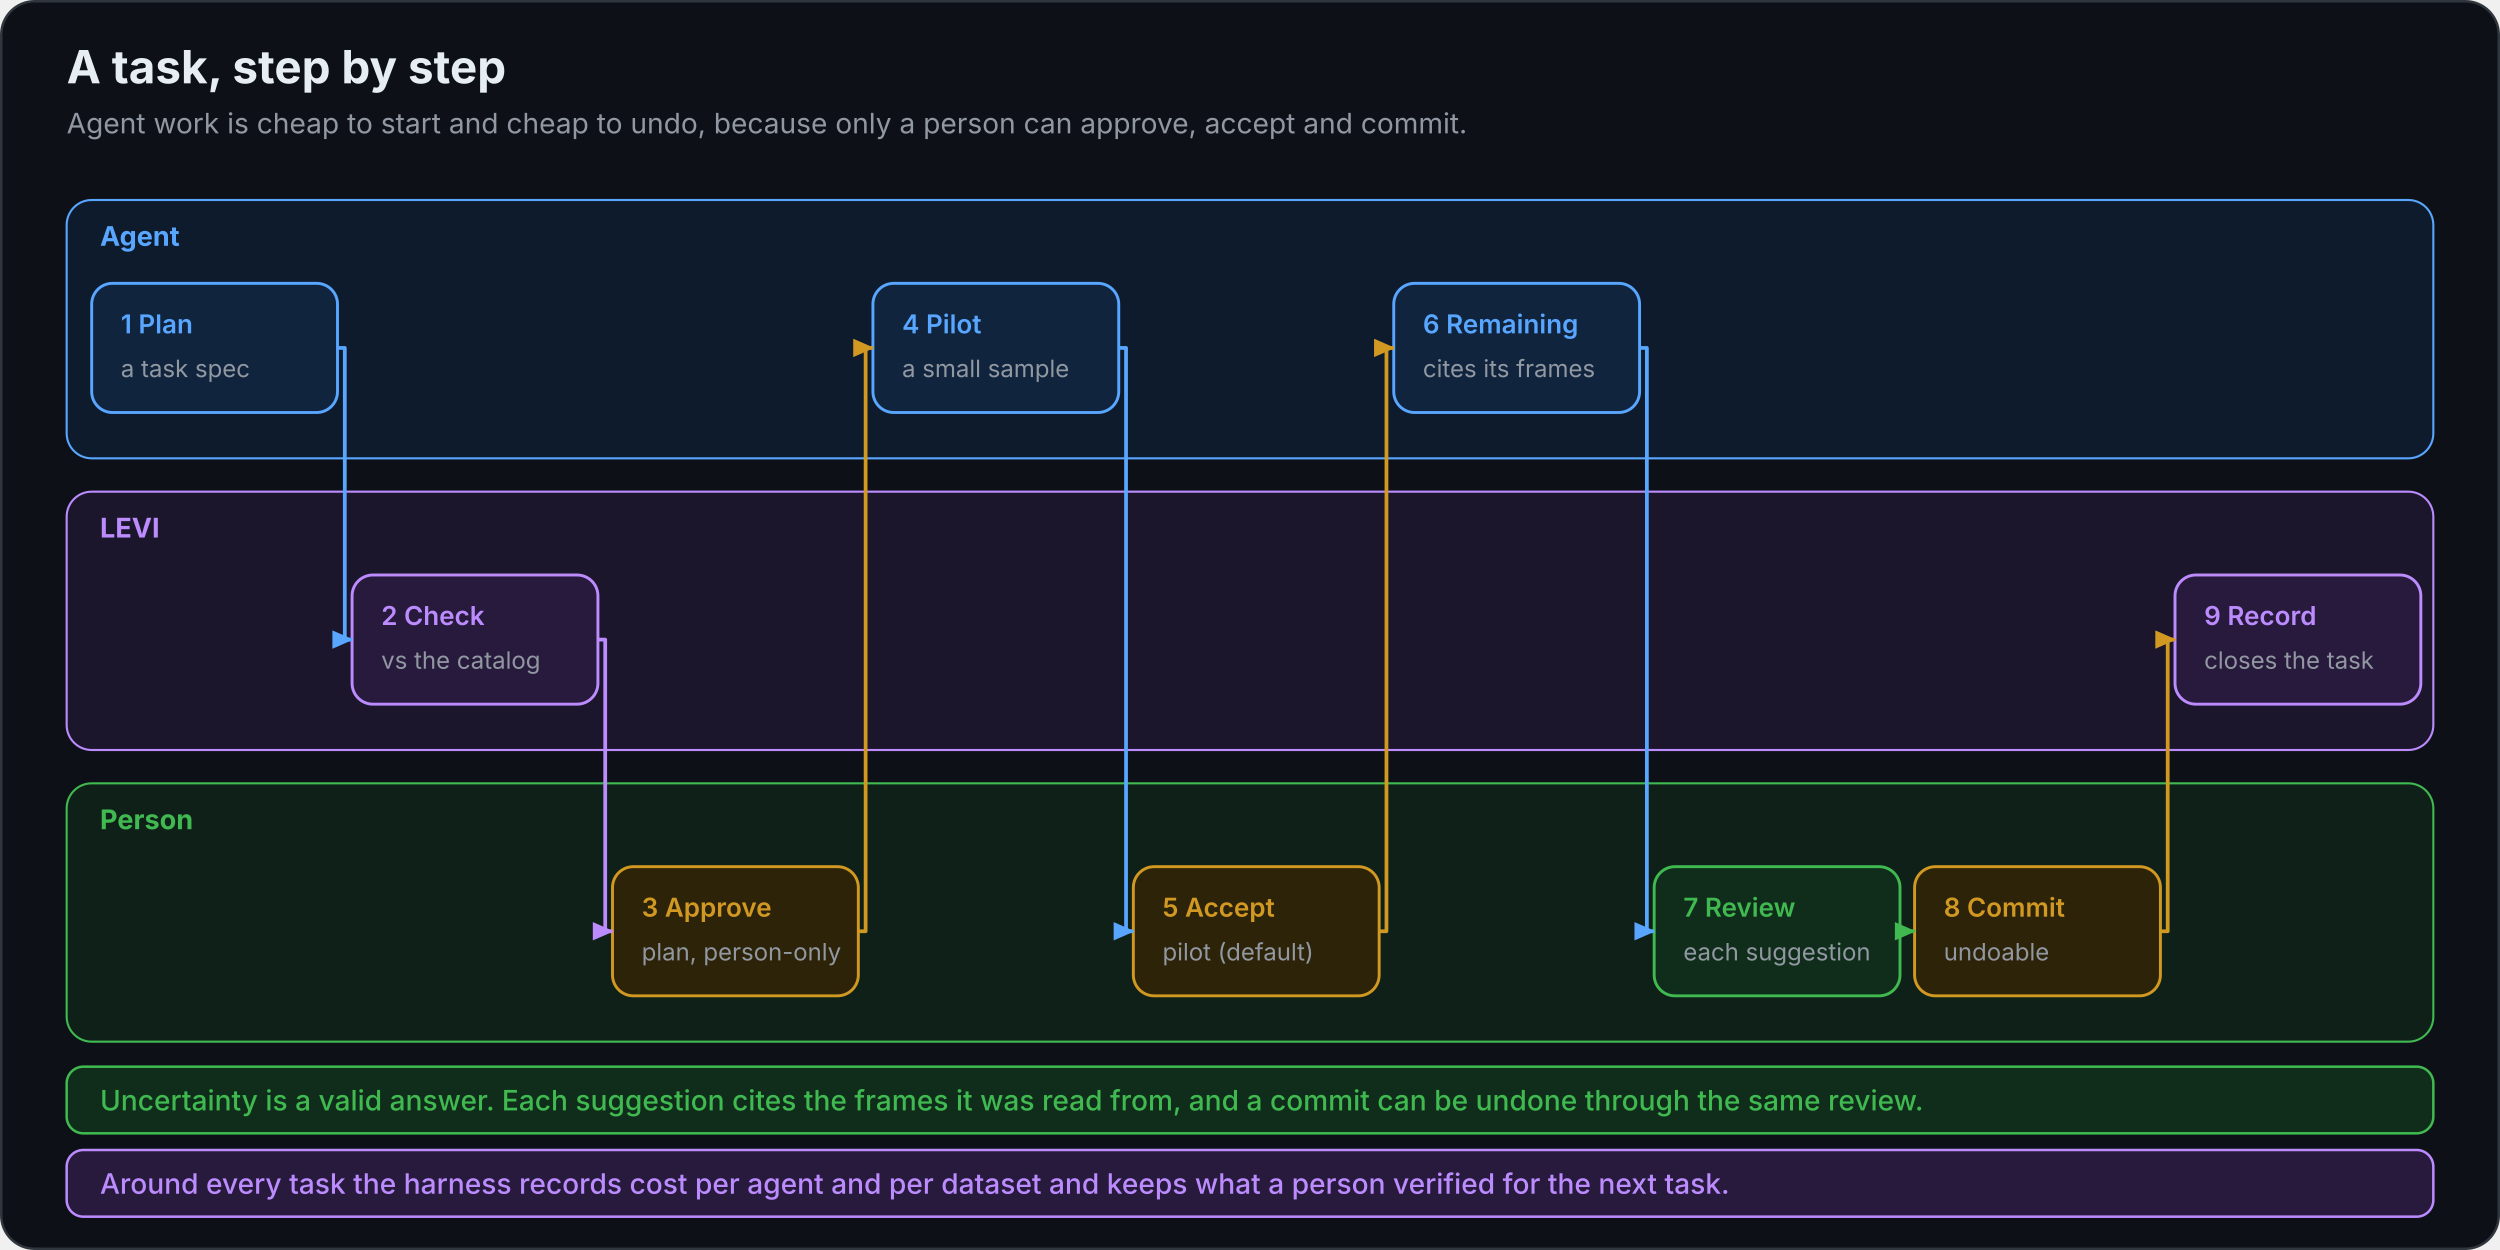
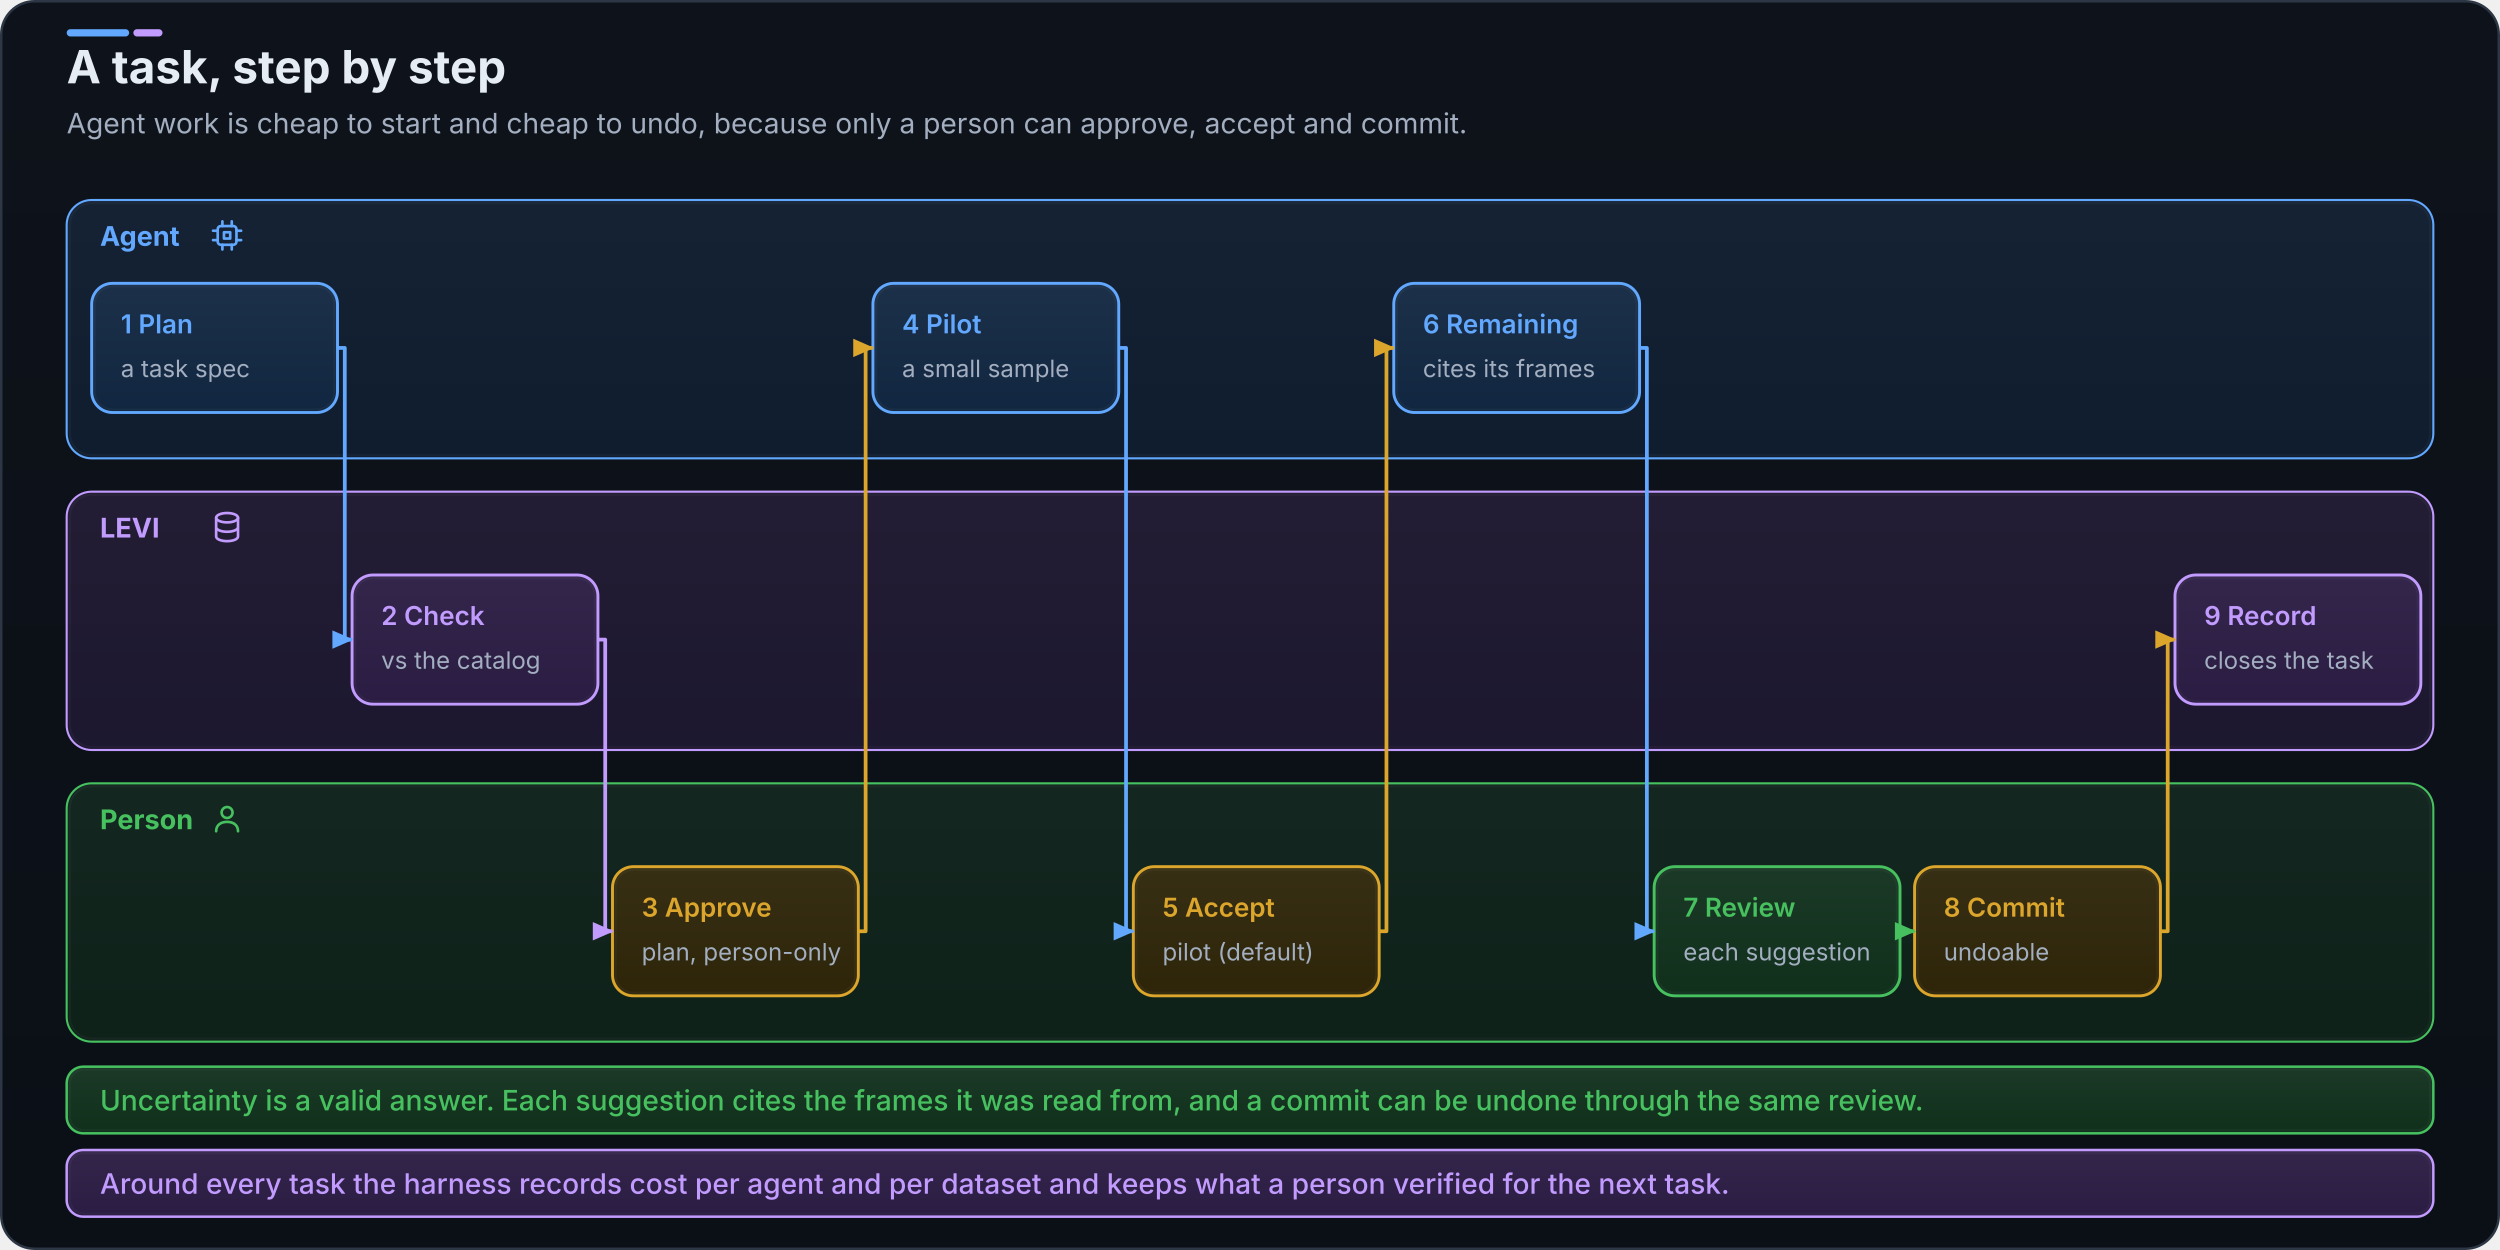
<svg xmlns="http://www.w3.org/2000/svg" viewBox="0 0 1200 600" width="1200" height="600" role="img" aria-labelledby="t d">
  <defs>
+     <style>@keyframes flow{to{stroke-dashoffset:-18}}@keyframes now{from{transform:translateX(0)}to{transform:translateX(1120px)}}@keyframes guard{0%,100%{opacity:.3}50%{opacity:.9}}.flow{animation:flow 3s linear infinite}.now{animation:now 12s linear infinite}.guard{opacity:.6;animation:guard 5s ease-in-out infinite}@media (prefers-reduced-motion: reduce) { * { animation: none !important; } }</style>
    <marker id="a_gate" viewBox="0 0 10 10" refX="8.5" refY="5" markerWidth="7" markerHeight="7" orient="auto">
-       <path d="M1 1.5 L9 5 L1 8.5 Z" fill="#d29922" />
+       <path d="M1 1.5 L9 5 L1 8.5 Z" fill="#dca62c" />
    </marker>
    <marker id="a_model" viewBox="0 0 10 10" refX="8.5" refY="5" markerWidth="7" markerHeight="7" orient="auto">
-       <path d="M1 1.5 L9 5 L1 8.5 Z" fill="#58a6ff" />
+       <path d="M1 1.5 L9 5 L1 8.5 Z" fill="#62a8ff" />
    </marker>
    <marker id="a_person" viewBox="0 0 10 10" refX="8.5" refY="5" markerWidth="7" markerHeight="7" orient="auto">
-       <path d="M1 1.5 L9 5 L1 8.5 Z" fill="#3fb950" />
+       <path d="M1 1.5 L9 5 L1 8.5 Z" fill="#47c15f" />
    </marker>
    <marker id="a_system" viewBox="0 0 10 10" refX="8.5" refY="5" markerWidth="7" markerHeight="7" orient="auto">
-       <path d="M1 1.5 L9 5 L1 8.5 Z" fill="#bc8cff" />
+       <path d="M1 1.5 L9 5 L1 8.5 Z" fill="#c29bff" />
    </marker>
+     <linearGradient id="g_gate" x1="0" y1="0" x2="0" y2="1">
+       <stop offset="0" stop-color="#372f14" />
+       <stop offset="1" stop-color="#2e2509" />
+     </linearGradient>
+     <linearGradient id="g_model" x1="0" y1="0" x2="0" y2="1">
+       <stop offset="0" stop-color="#1c3049" />
+       <stop offset="1" stop-color="#112640" />
+     </linearGradient>
+     <linearGradient id="g_person" x1="0" y1="0" x2="0" y2="1">
+       <stop offset="0" stop-color="#1b3926" />
+       <stop offset="1" stop-color="#10301c" />
+     </linearGradient>
+     <linearGradient id="g_system" x1="0" y1="0" x2="0" y2="1">
+       <stop offset="0" stop-color="#34264b" />
+       <stop offset="1" stop-color="#2a1c42" />
+     </linearGradient>
+     <linearGradient id="g_panel" x1="0" y1="0" x2="0" y2="1">
+       <stop offset="0" stop-color="#0e131b" />
+       <stop offset="1" stop-color="#0b0f16" />
+     </linearGradient>
  </defs>
-   <rect x="0.6" y="0.6" width="1198.8" height="598.8" rx="16" fill="#0d1117" stroke="#30363d" stroke-width="1.2" />
-   <text x="32" y="40" font-family="Inter, -apple-system, 'Segoe UI', Roboto, 'Noto Sans', Helvetica, Arial, sans-serif" font-size="22" font-weight="700" text-anchor="start" fill="#e6edf3">A task, step by step</text>
-   <text x="32" y="64" font-family="Inter, -apple-system, 'Segoe UI', Roboto, 'Noto Sans', Helvetica, Arial, sans-serif" font-size="13.5" font-weight="400" text-anchor="start" fill="#9198a1">Agent work is cheap to start and cheap to undo, because only a person can approve, accept and commit.</text>
-   <rect x="32" y="96" width="1136" height="124" rx="12" fill="#10243e" fill-opacity="0.55" stroke="#58a6ff" stroke-width="1.0" />
-   <text x="48" y="118" font-family="Inter, -apple-system, 'Segoe UI', Roboto, 'Noto Sans', Helvetica, Arial, sans-serif" font-size="13" font-weight="700" text-anchor="start" fill="#58a6ff">Agent</text>
-   <rect x="32" y="236" width="1136" height="124" rx="12" fill="#271a3d" fill-opacity="0.55" stroke="#bc8cff" stroke-width="1.0" />
-   <text x="48" y="258" font-family="Inter, -apple-system, 'Segoe UI', Roboto, 'Noto Sans', Helvetica, Arial, sans-serif" font-size="13" font-weight="700" text-anchor="start" fill="#bc8cff">LEVI</text>
-   <rect x="32" y="376" width="1136" height="124" rx="12" fill="#0f2d1a" fill-opacity="0.55" stroke="#3fb950" stroke-width="1.0" />
-   <text x="48" y="398" font-family="Inter, -apple-system, 'Segoe UI', Roboto, 'Noto Sans', Helvetica, Arial, sans-serif" font-size="13" font-weight="700" text-anchor="start" fill="#3fb950">Person</text>
-   <rect x="44" y="136" width="118" height="62" rx="10" fill="#10243e" stroke="#58a6ff" stroke-width="1.4" />
-   <text x="58" y="160" font-family="Inter, -apple-system, 'Segoe UI', Roboto, 'Noto Sans', Helvetica, Arial, sans-serif" font-size="12.5" font-weight="600" text-anchor="start" fill="#58a6ff">1  Plan</text>
-   <text x="58" y="181" font-family="Inter, -apple-system, 'Segoe UI', Roboto, 'Noto Sans', Helvetica, Arial, sans-serif" font-size="11.5" font-weight="400" text-anchor="start" fill="#9198a1">a task spec</text>
-   <rect x="169" y="276" width="118" height="62" rx="10" fill="#271a3d" stroke="#bc8cff" stroke-width="1.4" />
-   <text x="183" y="300" font-family="Inter, -apple-system, 'Segoe UI', Roboto, 'Noto Sans', Helvetica, Arial, sans-serif" font-size="12.5" font-weight="600" text-anchor="start" fill="#bc8cff">2  Check</text>
-   <text x="183" y="321" font-family="Inter, -apple-system, 'Segoe UI', Roboto, 'Noto Sans', Helvetica, Arial, sans-serif" font-size="11.5" font-weight="400" text-anchor="start" fill="#9198a1">vs the catalog</text>
-   <rect x="294" y="416" width="118" height="62" rx="10" fill="#2d2308" stroke="#d29922" stroke-width="1.4" />
-   <text x="308" y="440" font-family="Inter, -apple-system, 'Segoe UI', Roboto, 'Noto Sans', Helvetica, Arial, sans-serif" font-size="12.5" font-weight="600" text-anchor="start" fill="#d29922">3  Approve</text>
-   <text x="308" y="461" font-family="Inter, -apple-system, 'Segoe UI', Roboto, 'Noto Sans', Helvetica, Arial, sans-serif" font-size="11.5" font-weight="400" text-anchor="start" fill="#9198a1">plan, person-only</text>
-   <rect x="419" y="136" width="118" height="62" rx="10" fill="#10243e" stroke="#58a6ff" stroke-width="1.4" />
-   <text x="433" y="160" font-family="Inter, -apple-system, 'Segoe UI', Roboto, 'Noto Sans', Helvetica, Arial, sans-serif" font-size="12.5" font-weight="600" text-anchor="start" fill="#58a6ff">4  Pilot</text>
-   <text x="433" y="181" font-family="Inter, -apple-system, 'Segoe UI', Roboto, 'Noto Sans', Helvetica, Arial, sans-serif" font-size="11.5" font-weight="400" text-anchor="start" fill="#9198a1">a small sample</text>
-   <rect x="544" y="416" width="118" height="62" rx="10" fill="#2d2308" stroke="#d29922" stroke-width="1.4" />
-   <text x="558" y="440" font-family="Inter, -apple-system, 'Segoe UI', Roboto, 'Noto Sans', Helvetica, Arial, sans-serif" font-size="12.5" font-weight="600" text-anchor="start" fill="#d29922">5  Accept</text>
-   <text x="558" y="461" font-family="Inter, -apple-system, 'Segoe UI', Roboto, 'Noto Sans', Helvetica, Arial, sans-serif" font-size="11.5" font-weight="400" text-anchor="start" fill="#9198a1">pilot (default)</text>
-   <rect x="669" y="136" width="118" height="62" rx="10" fill="#10243e" stroke="#58a6ff" stroke-width="1.4" />
-   <text x="683" y="160" font-family="Inter, -apple-system, 'Segoe UI', Roboto, 'Noto Sans', Helvetica, Arial, sans-serif" font-size="12.5" font-weight="600" text-anchor="start" fill="#58a6ff">6  Remaining</text>
-   <text x="683" y="181" font-family="Inter, -apple-system, 'Segoe UI', Roboto, 'Noto Sans', Helvetica, Arial, sans-serif" font-size="11.5" font-weight="400" text-anchor="start" fill="#9198a1">cites its frames</text>
-   <rect x="794" y="416" width="118" height="62" rx="10" fill="#0f2d1a" stroke="#3fb950" stroke-width="1.4" />
-   <text x="808" y="440" font-family="Inter, -apple-system, 'Segoe UI', Roboto, 'Noto Sans', Helvetica, Arial, sans-serif" font-size="12.5" font-weight="600" text-anchor="start" fill="#3fb950">7  Review</text>
-   <text x="808" y="461" font-family="Inter, -apple-system, 'Segoe UI', Roboto, 'Noto Sans', Helvetica, Arial, sans-serif" font-size="11.5" font-weight="400" text-anchor="start" fill="#9198a1">each suggestion</text>
-   <rect x="919" y="416" width="118" height="62" rx="10" fill="#2d2308" stroke="#d29922" stroke-width="1.4" />
-   <text x="933" y="440" font-family="Inter, -apple-system, 'Segoe UI', Roboto, 'Noto Sans', Helvetica, Arial, sans-serif" font-size="12.5" font-weight="600" text-anchor="start" fill="#d29922">8  Commit</text>
-   <text x="933" y="461" font-family="Inter, -apple-system, 'Segoe UI', Roboto, 'Noto Sans', Helvetica, Arial, sans-serif" font-size="11.5" font-weight="400" text-anchor="start" fill="#9198a1">undoable</text>
-   <rect x="1044" y="276" width="118" height="62" rx="10" fill="#271a3d" stroke="#bc8cff" stroke-width="1.4" />
-   <text x="1058" y="300" font-family="Inter, -apple-system, 'Segoe UI', Roboto, 'Noto Sans', Helvetica, Arial, sans-serif" font-size="12.5" font-weight="600" text-anchor="start" fill="#bc8cff">9  Record</text>
-   <text x="1058" y="321" font-family="Inter, -apple-system, 'Segoe UI', Roboto, 'Noto Sans', Helvetica, Arial, sans-serif" font-size="11.5" font-weight="400" text-anchor="start" fill="#9198a1">closes the task</text>
-   <path d="M162 167 L165.5 167 L165.5 307 L169 307" fill="none" stroke="#58a6ff" stroke-width="1.8" stroke-linejoin="round" marker-end="url(#a_model)" />
-   <path d="M287 307 L290.5 307 L290.5 447 L294 447" fill="none" stroke="#bc8cff" stroke-width="1.8" stroke-linejoin="round" marker-end="url(#a_system)" />
-   <path d="M412 447 L415.5 447 L415.5 167 L419 167" fill="none" stroke="#d29922" stroke-width="1.8" stroke-linejoin="round" marker-end="url(#a_gate)" />
-   <path d="M537 167 L540.5 167 L540.5 447 L544 447" fill="none" stroke="#58a6ff" stroke-width="1.8" stroke-linejoin="round" marker-end="url(#a_model)" />
-   <path d="M662 447 L665.5 447 L665.5 167 L669 167" fill="none" stroke="#d29922" stroke-width="1.8" stroke-linejoin="round" marker-end="url(#a_gate)" />
-   <path d="M787 167 L790.5 167 L790.5 447 L794 447" fill="none" stroke="#58a6ff" stroke-width="1.8" stroke-linejoin="round" marker-end="url(#a_model)" />
-   <path d="M912 447 L915.5 447 L915.5 447 L919 447" fill="none" stroke="#3fb950" stroke-width="1.8" stroke-linejoin="round" marker-end="url(#a_person)" />
-   <path d="M1037 447 L1040.5 447 L1040.5 307 L1044 307" fill="none" stroke="#d29922" stroke-width="1.8" stroke-linejoin="round" marker-end="url(#a_gate)" />
-   <rect x="32" y="512" width="1136" height="32" rx="8" fill="#0f2d1a" stroke="#3fb950" stroke-width="1.2" />
-   <text x="48" y="533" font-family="Inter, -apple-system, 'Segoe UI', Roboto, 'Noto Sans', Helvetica, Arial, sans-serif" font-size="13.5" font-weight="500" text-anchor="start" fill="#3fb950">Uncertainty is a valid answer. Each suggestion cites the frames it was read from, and a commit can be undone through the same review.</text>
-   <rect x="32" y="552" width="1136" height="32" rx="8" fill="#271a3d" stroke="#bc8cff" stroke-width="1.2" />
-   <text x="48" y="573" font-family="Inter, -apple-system, 'Segoe UI', Roboto, 'Noto Sans', Helvetica, Arial, sans-serif" font-size="13.5" font-weight="500" text-anchor="start" fill="#bc8cff">Around every task the harness records cost per agent and per dataset and keeps what a person verified for the next task.</text>
+   <rect x="0.6" y="0.6" width="1198.8" height="598.8" rx="16" fill="url(#g_panel)" stroke="#2c3644" stroke-width="1.2" />
+   <rect x="32" y="14" width="30" height="3.5" rx="1.75" fill="#62a8ff" />
+   <rect x="64" y="14" width="14" height="3.5" rx="1.75" fill="#c29bff" />
+   <text x="32" y="40" font-family="Inter, -apple-system, 'Segoe UI', Roboto, 'Noto Sans', Helvetica, Arial, sans-serif" font-size="22" font-weight="700" text-anchor="start" fill="#e6ecf4">A task, step by step</text>
+   <text x="32" y="64" font-family="Inter, -apple-system, 'Segoe UI', Roboto, 'Noto Sans', Helvetica, Arial, sans-serif" font-size="13.5" font-weight="400" text-anchor="start" fill="#a3afc0">Agent work is cheap to start and cheap to undo, because only a person can approve, accept and commit.</text>
+   <rect x="32" y="96" width="1136" height="124" rx="12" fill="url(#g_model)" fill-opacity="0.55" stroke="#62a8ff" stroke-width="1.0" />
+   <rect x="33.5" y="97.5" width="1133" height="121" rx="10.5" fill="none" stroke="#ffffff" stroke-opacity="0.035" stroke-width="1" />
+   <text x="48" y="118" font-family="Inter, -apple-system, 'Segoe UI', Roboto, 'Noto Sans', Helvetica, Arial, sans-serif" font-size="13" font-weight="700" text-anchor="start" fill="#62a8ff">Agent</text>
+   <g transform="translate(100 104) scale(0.750)" fill="none" stroke="#62a8ff" stroke-width="1.7" stroke-linecap="round" stroke-linejoin="round">
+     <rect x="6" y="6" width="12" height="12" rx="2" />
+     <rect x="10" y="10" width="4" height="4" />
+     <path d="M9 3v3 M15 3v3 M9 18v3 M15 18v3 M3 9h3 M3 15h3 M18 9h3 M18 15h3" />
+   </g>
+   <rect x="32" y="236" width="1136" height="124" rx="12" fill="url(#g_system)" fill-opacity="0.55" stroke="#c29bff" stroke-width="1.0" />
+   <rect x="33.5" y="237.5" width="1133" height="121" rx="10.5" fill="none" stroke="#ffffff" stroke-opacity="0.035" stroke-width="1" />
+   <text x="48" y="258" font-family="Inter, -apple-system, 'Segoe UI', Roboto, 'Noto Sans', Helvetica, Arial, sans-serif" font-size="13" font-weight="700" text-anchor="start" fill="#c29bff">LEVI</text>
+   <g transform="translate(100 244) scale(0.750)" fill="none" stroke="#c29bff" stroke-width="1.7" stroke-linecap="round" stroke-linejoin="round">
+     <ellipse cx="12" cy="6" rx="7" ry="3" />
+     <path d="M5 6v12c0 1.7 3.1 3 7 3s7-1.3 7-3V6 M5 12c0 1.7 3.1 3 7 3s7-1.3 7-3" />
+   </g>
+   <rect x="32" y="376" width="1136" height="124" rx="12" fill="url(#g_person)" fill-opacity="0.55" stroke="#47c15f" stroke-width="1.0" />
+   <rect x="33.5" y="377.5" width="1133" height="121" rx="10.5" fill="none" stroke="#ffffff" stroke-opacity="0.035" stroke-width="1" />
+   <text x="48" y="398" font-family="Inter, -apple-system, 'Segoe UI', Roboto, 'Noto Sans', Helvetica, Arial, sans-serif" font-size="13" font-weight="700" text-anchor="start" fill="#47c15f">Person</text>
+   <g transform="translate(100 384) scale(0.750)" fill="none" stroke="#47c15f" stroke-width="1.7" stroke-linecap="round" stroke-linejoin="round">
+     <circle cx="12" cy="8" r="3.5" />
+     <path d="M5 20c0-4 3-6 7-6s7 2 7 6" />
+   </g>
+   <rect x="44" y="136" width="118" height="62" rx="10" fill="url(#g_model)" stroke="#62a8ff" stroke-width="1.4" />
+   <rect x="45.5" y="137.5" width="115" height="59" rx="8.5" fill="none" stroke="#ffffff" stroke-opacity="0.035" stroke-width="1" />
+   <text x="58" y="160" font-family="Inter, -apple-system, 'Segoe UI', Roboto, 'Noto Sans', Helvetica, Arial, sans-serif" font-size="12.5" font-weight="600" text-anchor="start" fill="#62a8ff">1  Plan</text>
+   <text x="58" y="181" font-family="Inter, -apple-system, 'Segoe UI', Roboto, 'Noto Sans', Helvetica, Arial, sans-serif" font-size="11.5" font-weight="400" text-anchor="start" fill="#a3afc0">a task spec</text>
+   <rect x="169" y="276" width="118" height="62" rx="10" fill="url(#g_system)" stroke="#c29bff" stroke-width="1.4" />
+   <rect x="170.5" y="277.5" width="115" height="59" rx="8.5" fill="none" stroke="#ffffff" stroke-opacity="0.035" stroke-width="1" />
+   <text x="183" y="300" font-family="Inter, -apple-system, 'Segoe UI', Roboto, 'Noto Sans', Helvetica, Arial, sans-serif" font-size="12.5" font-weight="600" text-anchor="start" fill="#c29bff">2  Check</text>
+   <text x="183" y="321" font-family="Inter, -apple-system, 'Segoe UI', Roboto, 'Noto Sans', Helvetica, Arial, sans-serif" font-size="11.5" font-weight="400" text-anchor="start" fill="#a3afc0">vs the catalog</text>
+   <rect x="294" y="416" width="118" height="62" rx="10" fill="url(#g_gate)" stroke="#dca62c" stroke-width="1.4" />
+   <rect x="295.5" y="417.5" width="115" height="59" rx="8.5" fill="none" stroke="#ffffff" stroke-opacity="0.035" stroke-width="1" />
+   <text x="308" y="440" font-family="Inter, -apple-system, 'Segoe UI', Roboto, 'Noto Sans', Helvetica, Arial, sans-serif" font-size="12.5" font-weight="600" text-anchor="start" fill="#dca62c">3  Approve</text>
+   <text x="308" y="461" font-family="Inter, -apple-system, 'Segoe UI', Roboto, 'Noto Sans', Helvetica, Arial, sans-serif" font-size="11.5" font-weight="400" text-anchor="start" fill="#a3afc0">plan, person-only</text>
+   <rect x="419" y="136" width="118" height="62" rx="10" fill="url(#g_model)" stroke="#62a8ff" stroke-width="1.4" />
+   <rect x="420.5" y="137.5" width="115" height="59" rx="8.5" fill="none" stroke="#ffffff" stroke-opacity="0.035" stroke-width="1" />
+   <text x="433" y="160" font-family="Inter, -apple-system, 'Segoe UI', Roboto, 'Noto Sans', Helvetica, Arial, sans-serif" font-size="12.5" font-weight="600" text-anchor="start" fill="#62a8ff">4  Pilot</text>
+   <text x="433" y="181" font-family="Inter, -apple-system, 'Segoe UI', Roboto, 'Noto Sans', Helvetica, Arial, sans-serif" font-size="11.5" font-weight="400" text-anchor="start" fill="#a3afc0">a small sample</text>
+   <rect x="544" y="416" width="118" height="62" rx="10" fill="url(#g_gate)" stroke="#dca62c" stroke-width="1.4" />
+   <rect x="545.5" y="417.5" width="115" height="59" rx="8.5" fill="none" stroke="#ffffff" stroke-opacity="0.035" stroke-width="1" />
+   <text x="558" y="440" font-family="Inter, -apple-system, 'Segoe UI', Roboto, 'Noto Sans', Helvetica, Arial, sans-serif" font-size="12.5" font-weight="600" text-anchor="start" fill="#dca62c">5  Accept</text>
+   <text x="558" y="461" font-family="Inter, -apple-system, 'Segoe UI', Roboto, 'Noto Sans', Helvetica, Arial, sans-serif" font-size="11.5" font-weight="400" text-anchor="start" fill="#a3afc0">pilot (default)</text>
+   <rect x="669" y="136" width="118" height="62" rx="10" fill="url(#g_model)" stroke="#62a8ff" stroke-width="1.4" />
+   <rect x="670.5" y="137.5" width="115" height="59" rx="8.5" fill="none" stroke="#ffffff" stroke-opacity="0.035" stroke-width="1" />
+   <text x="683" y="160" font-family="Inter, -apple-system, 'Segoe UI', Roboto, 'Noto Sans', Helvetica, Arial, sans-serif" font-size="12.5" font-weight="600" text-anchor="start" fill="#62a8ff">6  Remaining</text>
+   <text x="683" y="181" font-family="Inter, -apple-system, 'Segoe UI', Roboto, 'Noto Sans', Helvetica, Arial, sans-serif" font-size="11.5" font-weight="400" text-anchor="start" fill="#a3afc0">cites its frames</text>
+   <rect x="794" y="416" width="118" height="62" rx="10" fill="url(#g_person)" stroke="#47c15f" stroke-width="1.4" />
+   <rect x="795.5" y="417.5" width="115" height="59" rx="8.5" fill="none" stroke="#ffffff" stroke-opacity="0.035" stroke-width="1" />
+   <text x="808" y="440" font-family="Inter, -apple-system, 'Segoe UI', Roboto, 'Noto Sans', Helvetica, Arial, sans-serif" font-size="12.5" font-weight="600" text-anchor="start" fill="#47c15f">7  Review</text>
+   <text x="808" y="461" font-family="Inter, -apple-system, 'Segoe UI', Roboto, 'Noto Sans', Helvetica, Arial, sans-serif" font-size="11.5" font-weight="400" text-anchor="start" fill="#a3afc0">each suggestion</text>
+   <rect x="919" y="416" width="118" height="62" rx="10" fill="url(#g_gate)" stroke="#dca62c" stroke-width="1.4" />
+   <rect x="920.5" y="417.5" width="115" height="59" rx="8.5" fill="none" stroke="#ffffff" stroke-opacity="0.035" stroke-width="1" />
+   <text x="933" y="440" font-family="Inter, -apple-system, 'Segoe UI', Roboto, 'Noto Sans', Helvetica, Arial, sans-serif" font-size="12.5" font-weight="600" text-anchor="start" fill="#dca62c">8  Commit</text>
+   <text x="933" y="461" font-family="Inter, -apple-system, 'Segoe UI', Roboto, 'Noto Sans', Helvetica, Arial, sans-serif" font-size="11.5" font-weight="400" text-anchor="start" fill="#a3afc0">undoable</text>
+   <rect x="1044" y="276" width="118" height="62" rx="10" fill="url(#g_system)" stroke="#c29bff" stroke-width="1.4" />
+   <rect x="1045.5" y="277.5" width="115" height="59" rx="8.5" fill="none" stroke="#ffffff" stroke-opacity="0.035" stroke-width="1" />
+   <text x="1058" y="300" font-family="Inter, -apple-system, 'Segoe UI', Roboto, 'Noto Sans', Helvetica, Arial, sans-serif" font-size="12.5" font-weight="600" text-anchor="start" fill="#c29bff">9  Record</text>
+   <text x="1058" y="321" font-family="Inter, -apple-system, 'Segoe UI', Roboto, 'Noto Sans', Helvetica, Arial, sans-serif" font-size="11.5" font-weight="400" text-anchor="start" fill="#a3afc0">closes the task</text>
+   <path d="M162 167 L165.5 167 L165.5 307 L169 307" fill="none" stroke="#62a8ff" stroke-width="1.8" stroke-linejoin="round" marker-end="url(#a_model)" />
+   <path d="M287 307 L290.5 307 L290.5 447 L294 447" fill="none" stroke="#c29bff" stroke-width="1.8" stroke-linejoin="round" marker-end="url(#a_system)" />
+   <path d="M412 447 L415.5 447 L415.5 167 L419 167" fill="none" stroke="#dca62c" stroke-width="1.8" stroke-linejoin="round" marker-end="url(#a_gate)" />
+   <path d="M537 167 L540.5 167 L540.5 447 L544 447" fill="none" stroke="#62a8ff" stroke-width="1.8" stroke-linejoin="round" marker-end="url(#a_model)" />
+   <path d="M662 447 L665.5 447 L665.5 167 L669 167" fill="none" stroke="#dca62c" stroke-width="1.8" stroke-linejoin="round" marker-end="url(#a_gate)" />
+   <path d="M787 167 L790.5 167 L790.5 447 L794 447" fill="none" stroke="#62a8ff" stroke-width="1.8" stroke-linejoin="round" marker-end="url(#a_model)" />
+   <path d="M912 447 L915.5 447 L915.5 447 L919 447" fill="none" stroke="#47c15f" stroke-width="1.8" stroke-linejoin="round" marker-end="url(#a_person)" />
+   <path d="M1037 447 L1040.5 447 L1040.5 307 L1044 307" fill="none" stroke="#dca62c" stroke-width="1.8" stroke-linejoin="round" marker-end="url(#a_gate)" />
+   <rect x="32" y="512" width="1136" height="32" rx="8" fill="url(#g_person)" stroke="#47c15f" stroke-width="1.2" />
+   <rect x="33.5" y="513.5" width="1133" height="29" rx="6.5" fill="none" stroke="#ffffff" stroke-opacity="0.035" stroke-width="1" />
+   <text x="48" y="533" font-family="Inter, -apple-system, 'Segoe UI', Roboto, 'Noto Sans', Helvetica, Arial, sans-serif" font-size="13.5" font-weight="500" text-anchor="start" fill="#47c15f">Uncertainty is a valid answer. Each suggestion cites the frames it was read from, and a commit can be undone through the same review.</text>
+   <rect x="32" y="552" width="1136" height="32" rx="8" fill="url(#g_system)" stroke="#c29bff" stroke-width="1.2" />
+   <rect x="33.5" y="553.5" width="1133" height="29" rx="6.5" fill="none" stroke="#ffffff" stroke-opacity="0.035" stroke-width="1" />
+   <text x="48" y="573" font-family="Inter, -apple-system, 'Segoe UI', Roboto, 'Noto Sans', Helvetica, Arial, sans-serif" font-size="13.5" font-weight="500" text-anchor="start" fill="#c29bff">Around every task the harness records cost per agent and per dataset and keeps what a person verified for the next task.</text>
</svg>
